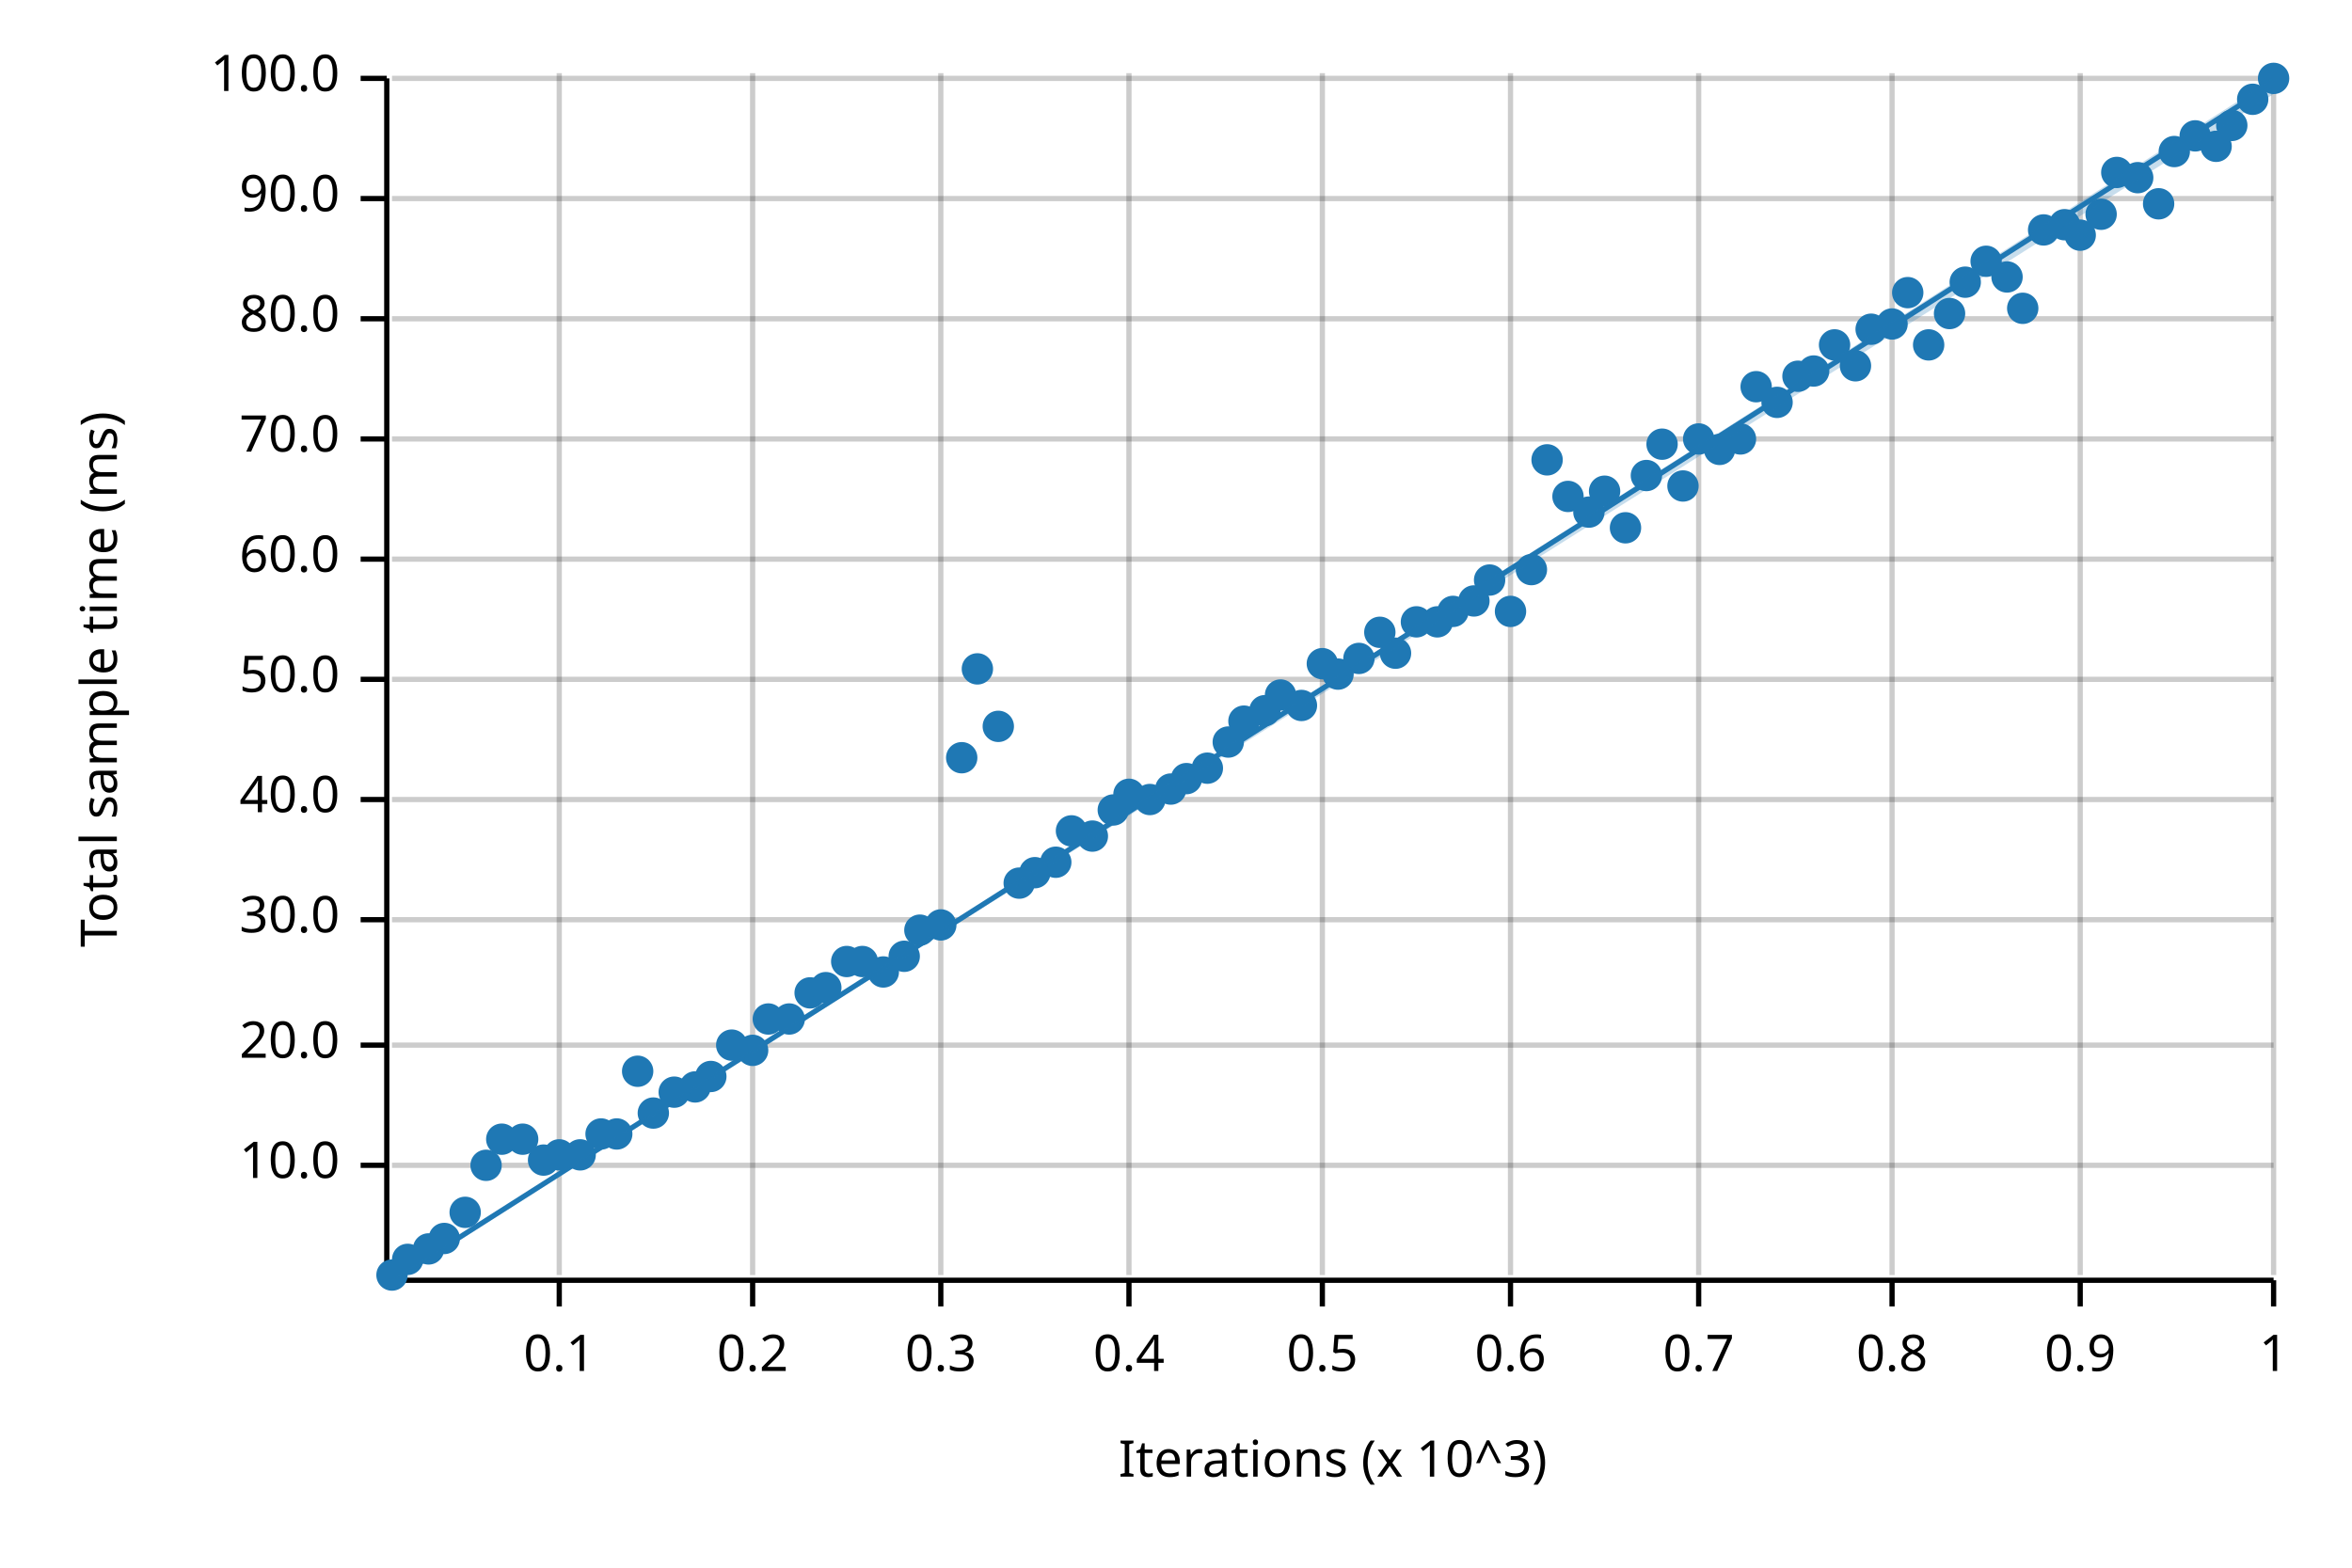
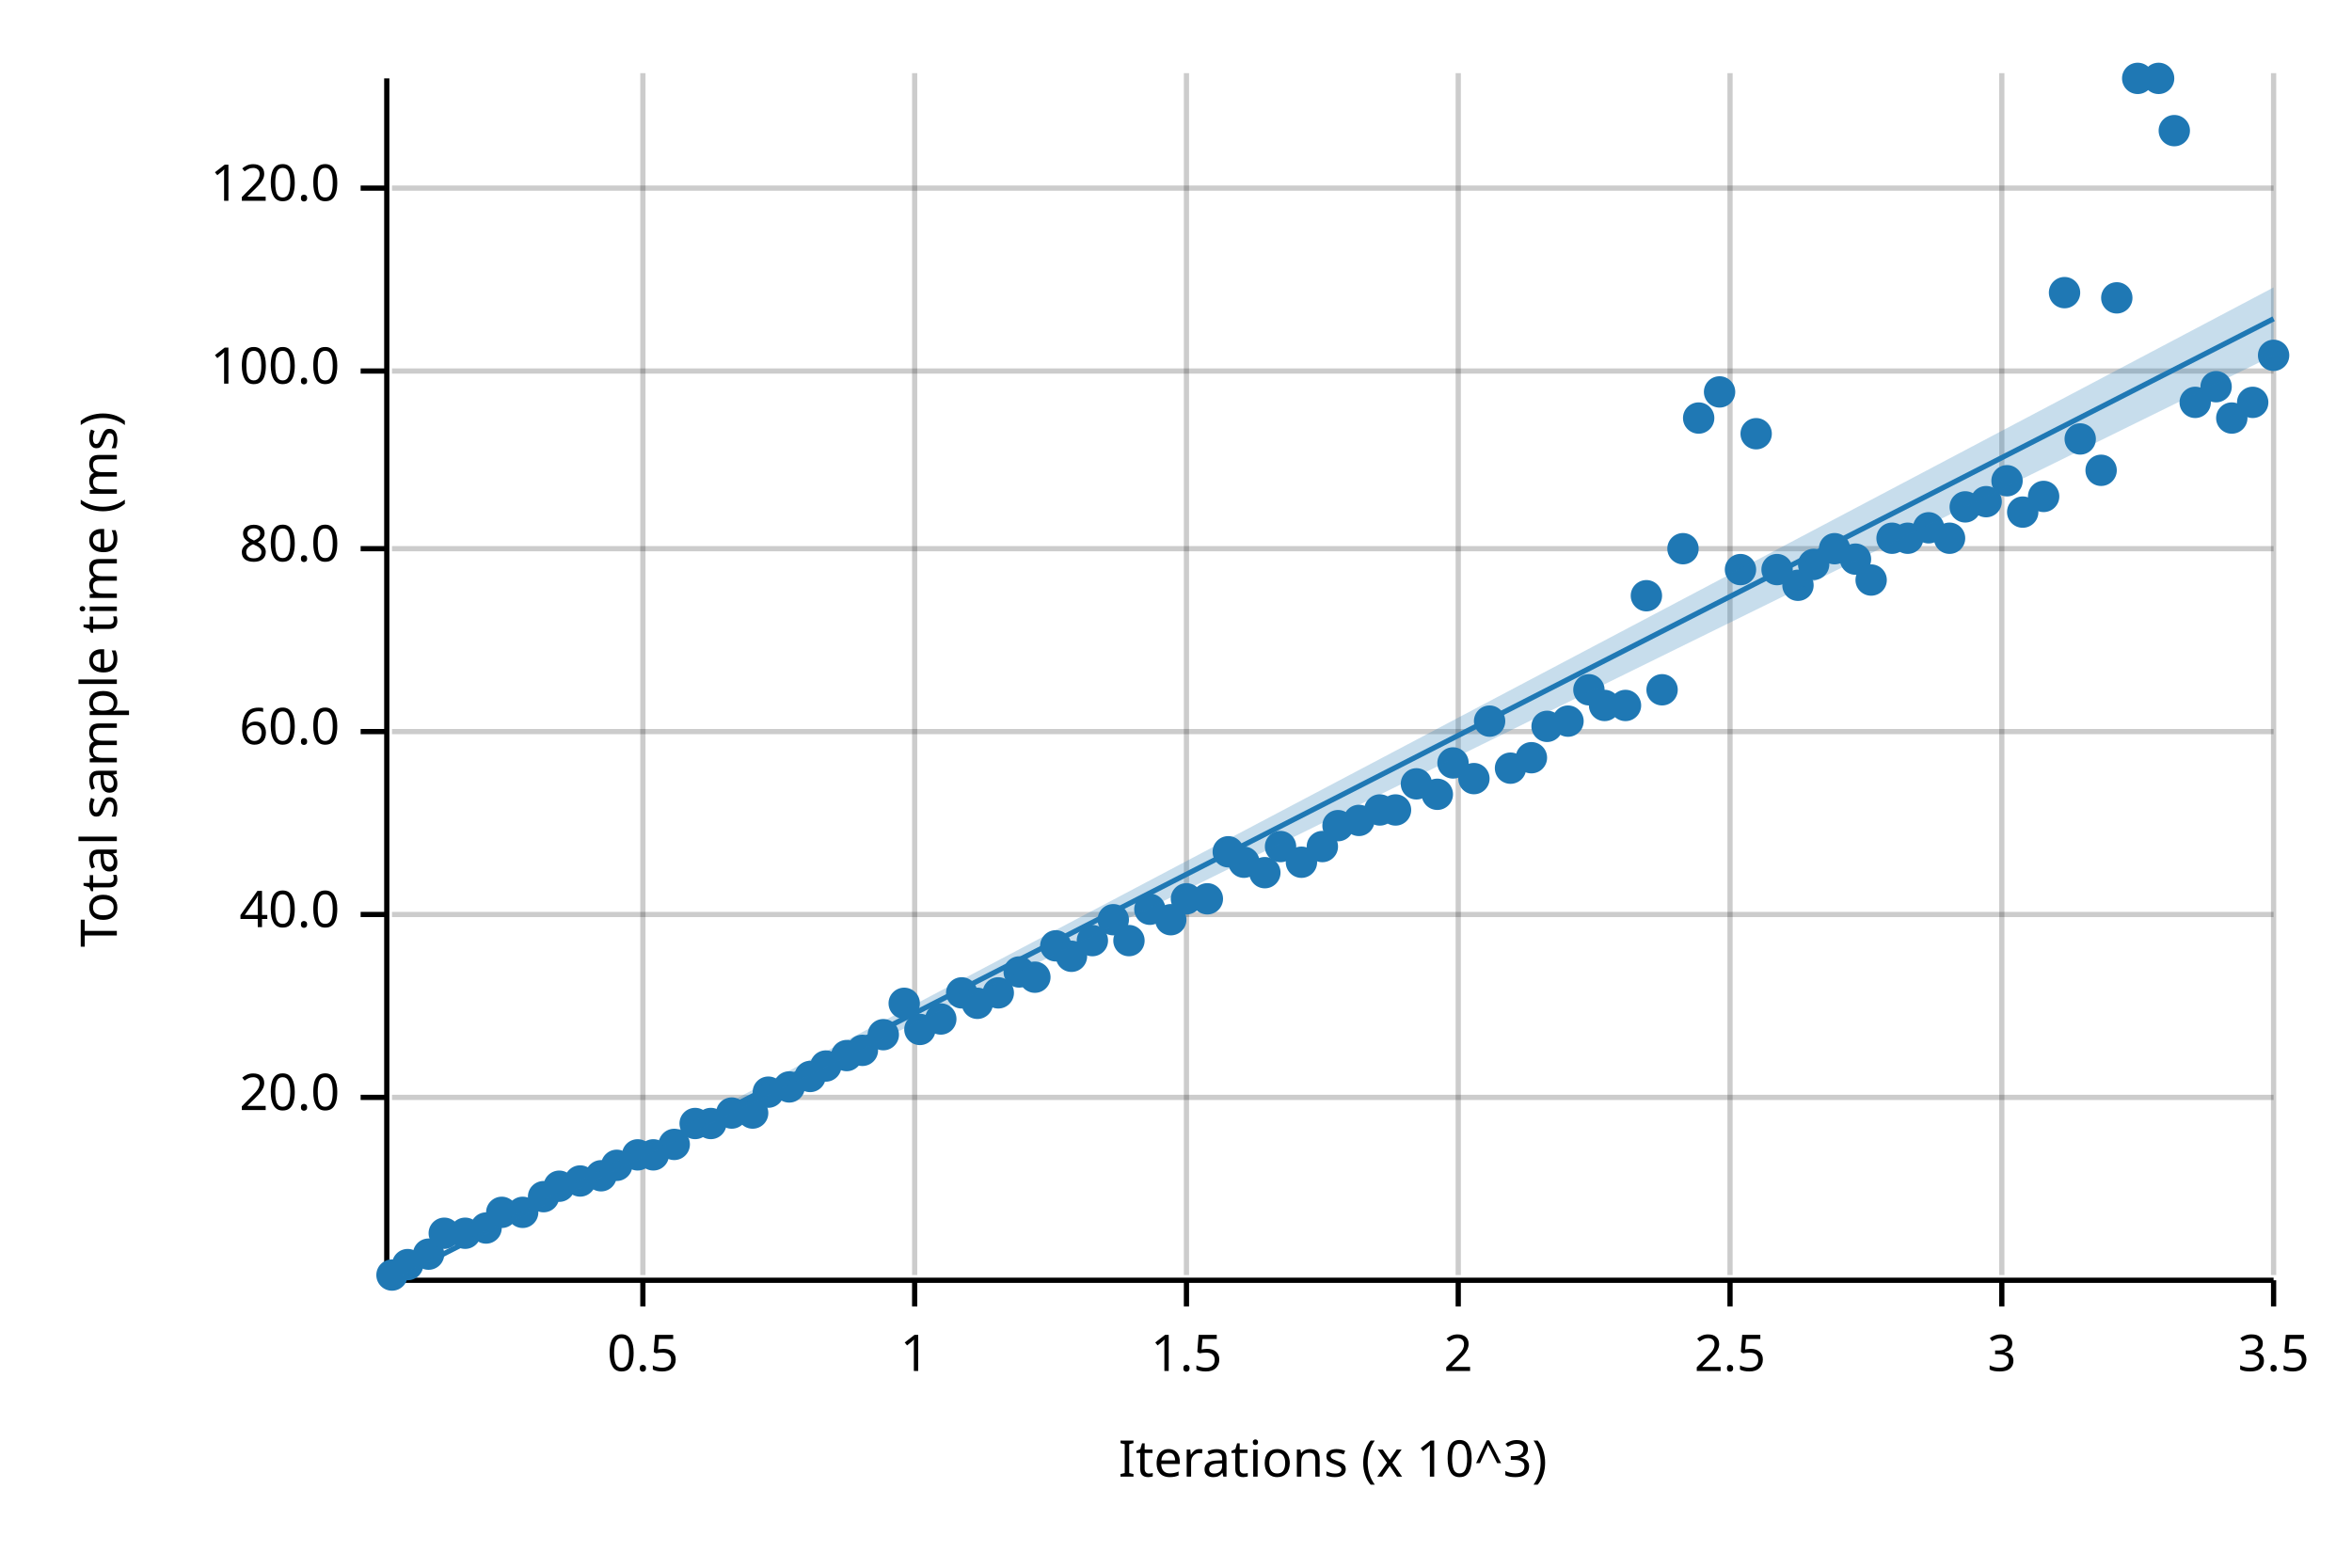
<svg xmlns="http://www.w3.org/2000/svg" width="450" height="300">
  <text x="15" y="130" dy="0.76em" text-anchor="middle" font-family="sans-serif" font-size="9.677" opacity="1" fill="#000000" transform="rotate(270, 15, 130)">
Total sample time (ms)
</text>
  <text x="255" y="285" dy="-0.5ex" text-anchor="middle" font-family="sans-serif" font-size="9.677" opacity="1" fill="#000000">
Iterations (x 10^3)
</text>
-   <line opacity="0.2" stroke="#000000" stroke-width="1" x1="107" y1="244" x2="107" y2="14" />
-   <line opacity="0.2" stroke="#000000" stroke-width="1" x1="144" y1="244" x2="144" y2="14" />
-   <line opacity="0.2" stroke="#000000" stroke-width="1" x1="180" y1="244" x2="180" y2="14" />
-   <line opacity="0.2" stroke="#000000" stroke-width="1" x1="216" y1="244" x2="216" y2="14" />
-   <line opacity="0.2" stroke="#000000" stroke-width="1" x1="253" y1="244" x2="253" y2="14" />
-   <line opacity="0.2" stroke="#000000" stroke-width="1" x1="289" y1="244" x2="289" y2="14" />
-   <line opacity="0.2" stroke="#000000" stroke-width="1" x1="325" y1="244" x2="325" y2="14" />
-   <line opacity="0.2" stroke="#000000" stroke-width="1" x1="362" y1="244" x2="362" y2="14" />
-   <line opacity="0.2" stroke="#000000" stroke-width="1" x1="398" y1="244" x2="398" y2="14" />
+   <line opacity="0.2" stroke="#000000" stroke-width="1" x1="123" y1="244" x2="123" y2="14" />
+   <line opacity="0.2" stroke="#000000" stroke-width="1" x1="175" y1="244" x2="175" y2="14" />
+   <line opacity="0.2" stroke="#000000" stroke-width="1" x1="227" y1="244" x2="227" y2="14" />
+   <line opacity="0.2" stroke="#000000" stroke-width="1" x1="279" y1="244" x2="279" y2="14" />
+   <line opacity="0.2" stroke="#000000" stroke-width="1" x1="331" y1="244" x2="331" y2="14" />
+   <line opacity="0.2" stroke="#000000" stroke-width="1" x1="383" y1="244" x2="383" y2="14" />
  <line opacity="0.2" stroke="#000000" stroke-width="1" x1="435" y1="244" x2="435" y2="14" />
-   <line opacity="0.2" stroke="#000000" stroke-width="1" x1="75" y1="223" x2="435" y2="223" />
-   <line opacity="0.2" stroke="#000000" stroke-width="1" x1="75" y1="200" x2="435" y2="200" />
-   <line opacity="0.2" stroke="#000000" stroke-width="1" x1="75" y1="176" x2="435" y2="176" />
-   <line opacity="0.2" stroke="#000000" stroke-width="1" x1="75" y1="153" x2="435" y2="153" />
-   <line opacity="0.2" stroke="#000000" stroke-width="1" x1="75" y1="130" x2="435" y2="130" />
-   <line opacity="0.2" stroke="#000000" stroke-width="1" x1="75" y1="107" x2="435" y2="107" />
-   <line opacity="0.2" stroke="#000000" stroke-width="1" x1="75" y1="84" x2="435" y2="84" />
-   <line opacity="0.2" stroke="#000000" stroke-width="1" x1="75" y1="61" x2="435" y2="61" />
-   <line opacity="0.2" stroke="#000000" stroke-width="1" x1="75" y1="38" x2="435" y2="38" />
-   <line opacity="0.2" stroke="#000000" stroke-width="1" x1="75" y1="15" x2="435" y2="15" />
+   <line opacity="0.2" stroke="#000000" stroke-width="1" x1="75" y1="210" x2="435" y2="210" />
+   <line opacity="0.2" stroke="#000000" stroke-width="1" x1="75" y1="175" x2="435" y2="175" />
+   <line opacity="0.2" stroke="#000000" stroke-width="1" x1="75" y1="140" x2="435" y2="140" />
+   <line opacity="0.2" stroke="#000000" stroke-width="1" x1="75" y1="105" x2="435" y2="105" />
+   <line opacity="0.2" stroke="#000000" stroke-width="1" x1="75" y1="71" x2="435" y2="71" />
+   <line opacity="0.2" stroke="#000000" stroke-width="1" x1="75" y1="36" x2="435" y2="36" />
  <polyline fill="none" opacity="1" stroke="#000000" stroke-width="1" points="74,15 74,245 " />
-   <text x="65" y="223" dy="0.5ex" text-anchor="end" font-family="sans-serif" font-size="9.677" opacity="1" fill="#000000">
- 10.0
- </text>
-   <polyline fill="none" opacity="1" stroke="#000000" stroke-width="1" points="69,223 74,223 " />
-   <text x="65" y="200" dy="0.5ex" text-anchor="end" font-family="sans-serif" font-size="9.677" opacity="1" fill="#000000">
+   <text x="65" y="210" dy="0.5ex" text-anchor="end" font-family="sans-serif" font-size="9.677" opacity="1" fill="#000000">
20.0
</text>
-   <polyline fill="none" opacity="1" stroke="#000000" stroke-width="1" points="69,200 74,200 " />
-   <text x="65" y="176" dy="0.5ex" text-anchor="end" font-family="sans-serif" font-size="9.677" opacity="1" fill="#000000">
- 30.0
- </text>
-   <polyline fill="none" opacity="1" stroke="#000000" stroke-width="1" points="69,176 74,176 " />
-   <text x="65" y="153" dy="0.5ex" text-anchor="end" font-family="sans-serif" font-size="9.677" opacity="1" fill="#000000">
+   <polyline fill="none" opacity="1" stroke="#000000" stroke-width="1" points="69,210 74,210 " />
+   <text x="65" y="175" dy="0.5ex" text-anchor="end" font-family="sans-serif" font-size="9.677" opacity="1" fill="#000000">
40.0
</text>
-   <polyline fill="none" opacity="1" stroke="#000000" stroke-width="1" points="69,153 74,153 " />
-   <text x="65" y="130" dy="0.5ex" text-anchor="end" font-family="sans-serif" font-size="9.677" opacity="1" fill="#000000">
- 50.0
- </text>
-   <polyline fill="none" opacity="1" stroke="#000000" stroke-width="1" points="69,130 74,130 " />
-   <text x="65" y="107" dy="0.5ex" text-anchor="end" font-family="sans-serif" font-size="9.677" opacity="1" fill="#000000">
+   <polyline fill="none" opacity="1" stroke="#000000" stroke-width="1" points="69,175 74,175 " />
+   <text x="65" y="140" dy="0.5ex" text-anchor="end" font-family="sans-serif" font-size="9.677" opacity="1" fill="#000000">
60.0
</text>
-   <polyline fill="none" opacity="1" stroke="#000000" stroke-width="1" points="69,107 74,107 " />
-   <text x="65" y="84" dy="0.5ex" text-anchor="end" font-family="sans-serif" font-size="9.677" opacity="1" fill="#000000">
- 70.0
- </text>
-   <polyline fill="none" opacity="1" stroke="#000000" stroke-width="1" points="69,84 74,84 " />
-   <text x="65" y="61" dy="0.5ex" text-anchor="end" font-family="sans-serif" font-size="9.677" opacity="1" fill="#000000">
+   <polyline fill="none" opacity="1" stroke="#000000" stroke-width="1" points="69,140 74,140 " />
+   <text x="65" y="105" dy="0.5ex" text-anchor="end" font-family="sans-serif" font-size="9.677" opacity="1" fill="#000000">
80.0
</text>
-   <polyline fill="none" opacity="1" stroke="#000000" stroke-width="1" points="69,61 74,61 " />
-   <text x="65" y="38" dy="0.5ex" text-anchor="end" font-family="sans-serif" font-size="9.677" opacity="1" fill="#000000">
- 90.0
- </text>
-   <polyline fill="none" opacity="1" stroke="#000000" stroke-width="1" points="69,38 74,38 " />
-   <text x="65" y="15" dy="0.5ex" text-anchor="end" font-family="sans-serif" font-size="9.677" opacity="1" fill="#000000">
+   <polyline fill="none" opacity="1" stroke="#000000" stroke-width="1" points="69,105 74,105 " />
+   <text x="65" y="71" dy="0.5ex" text-anchor="end" font-family="sans-serif" font-size="9.677" opacity="1" fill="#000000">
100.0
</text>
-   <polyline fill="none" opacity="1" stroke="#000000" stroke-width="1" points="69,15 74,15 " />
+   <polyline fill="none" opacity="1" stroke="#000000" stroke-width="1" points="69,71 74,71 " />
+   <text x="65" y="36" dy="0.5ex" text-anchor="end" font-family="sans-serif" font-size="9.677" opacity="1" fill="#000000">
+ 120.0
+ </text>
+   <polyline fill="none" opacity="1" stroke="#000000" stroke-width="1" points="69,36 74,36 " />
  <polyline fill="none" opacity="1" stroke="#000000" stroke-width="1" points="75,245 435,245 " />
-   <text x="107" y="255" dy="0.76em" text-anchor="middle" font-family="sans-serif" font-size="9.677" opacity="1" fill="#000000">
- 0.1
- </text>
-   <polyline fill="none" opacity="1" stroke="#000000" stroke-width="1" points="107,245 107,250 " />
-   <text x="144" y="255" dy="0.76em" text-anchor="middle" font-family="sans-serif" font-size="9.677" opacity="1" fill="#000000">
- 0.2
- </text>
-   <polyline fill="none" opacity="1" stroke="#000000" stroke-width="1" points="144,245 144,250 " />
-   <text x="180" y="255" dy="0.76em" text-anchor="middle" font-family="sans-serif" font-size="9.677" opacity="1" fill="#000000">
- 0.3
- </text>
-   <polyline fill="none" opacity="1" stroke="#000000" stroke-width="1" points="180,245 180,250 " />
-   <text x="216" y="255" dy="0.76em" text-anchor="middle" font-family="sans-serif" font-size="9.677" opacity="1" fill="#000000">
- 0.4
- </text>
-   <polyline fill="none" opacity="1" stroke="#000000" stroke-width="1" points="216,245 216,250 " />
-   <text x="253" y="255" dy="0.76em" text-anchor="middle" font-family="sans-serif" font-size="9.677" opacity="1" fill="#000000">
+   <text x="123" y="255" dy="0.76em" text-anchor="middle" font-family="sans-serif" font-size="9.677" opacity="1" fill="#000000">
0.5
</text>
-   <polyline fill="none" opacity="1" stroke="#000000" stroke-width="1" points="253,245 253,250 " />
-   <text x="289" y="255" dy="0.76em" text-anchor="middle" font-family="sans-serif" font-size="9.677" opacity="1" fill="#000000">
- 0.6
+   <polyline fill="none" opacity="1" stroke="#000000" stroke-width="1" points="123,245 123,250 " />
+   <text x="175" y="255" dy="0.76em" text-anchor="middle" font-family="sans-serif" font-size="9.677" opacity="1" fill="#000000">
+ 1
</text>
-   <polyline fill="none" opacity="1" stroke="#000000" stroke-width="1" points="289,245 289,250 " />
-   <text x="325" y="255" dy="0.76em" text-anchor="middle" font-family="sans-serif" font-size="9.677" opacity="1" fill="#000000">
- 0.7
+   <polyline fill="none" opacity="1" stroke="#000000" stroke-width="1" points="175,245 175,250 " />
+   <text x="227" y="255" dy="0.76em" text-anchor="middle" font-family="sans-serif" font-size="9.677" opacity="1" fill="#000000">
+ 1.5
</text>
-   <polyline fill="none" opacity="1" stroke="#000000" stroke-width="1" points="325,245 325,250 " />
-   <text x="362" y="255" dy="0.76em" text-anchor="middle" font-family="sans-serif" font-size="9.677" opacity="1" fill="#000000">
- 0.8
+   <polyline fill="none" opacity="1" stroke="#000000" stroke-width="1" points="227,245 227,250 " />
+   <text x="279" y="255" dy="0.76em" text-anchor="middle" font-family="sans-serif" font-size="9.677" opacity="1" fill="#000000">
+ 2
</text>
-   <polyline fill="none" opacity="1" stroke="#000000" stroke-width="1" points="362,245 362,250 " />
-   <text x="398" y="255" dy="0.76em" text-anchor="middle" font-family="sans-serif" font-size="9.677" opacity="1" fill="#000000">
- 0.9
+   <polyline fill="none" opacity="1" stroke="#000000" stroke-width="1" points="279,245 279,250 " />
+   <text x="331" y="255" dy="0.76em" text-anchor="middle" font-family="sans-serif" font-size="9.677" opacity="1" fill="#000000">
+ 2.5
</text>
-   <polyline fill="none" opacity="1" stroke="#000000" stroke-width="1" points="398,245 398,250 " />
+   <polyline fill="none" opacity="1" stroke="#000000" stroke-width="1" points="331,245 331,250 " />
+   <text x="383" y="255" dy="0.76em" text-anchor="middle" font-family="sans-serif" font-size="9.677" opacity="1" fill="#000000">
+ 3
+ </text>
+   <polyline fill="none" opacity="1" stroke="#000000" stroke-width="1" points="383,245 383,250 " />
  <text x="435" y="255" dy="0.76em" text-anchor="middle" font-family="sans-serif" font-size="9.677" opacity="1" fill="#000000">
- 1
+ 3.5
</text>
  <polyline fill="none" opacity="1" stroke="#000000" stroke-width="1" points="435,245 435,250 " />
  <circle cx="75" cy="244" r="3" opacity="1" fill="#1F78B4" stroke="none" />
-   <circle cx="78" cy="241" r="3" opacity="1" fill="#1F78B4" stroke="none" />
-   <circle cx="82" cy="239" r="3" opacity="1" fill="#1F78B4" stroke="none" />
-   <circle cx="85" cy="237" r="3" opacity="1" fill="#1F78B4" stroke="none" />
-   <circle cx="89" cy="232" r="3" opacity="1" fill="#1F78B4" stroke="none" />
-   <circle cx="93" cy="223" r="3" opacity="1" fill="#1F78B4" stroke="none" />
-   <circle cx="96" cy="218" r="3" opacity="1" fill="#1F78B4" stroke="none" />
-   <circle cx="100" cy="218" r="3" opacity="1" fill="#1F78B4" stroke="none" />
-   <circle cx="104" cy="222" r="3" opacity="1" fill="#1F78B4" stroke="none" />
-   <circle cx="107" cy="221" r="3" opacity="1" fill="#1F78B4" stroke="none" />
-   <circle cx="111" cy="221" r="3" opacity="1" fill="#1F78B4" stroke="none" />
-   <circle cx="115" cy="217" r="3" opacity="1" fill="#1F78B4" stroke="none" />
-   <circle cx="118" cy="217" r="3" opacity="1" fill="#1F78B4" stroke="none" />
-   <circle cx="122" cy="205" r="3" opacity="1" fill="#1F78B4" stroke="none" />
-   <circle cx="125" cy="213" r="3" opacity="1" fill="#1F78B4" stroke="none" />
-   <circle cx="129" cy="209" r="3" opacity="1" fill="#1F78B4" stroke="none" />
-   <circle cx="133" cy="208" r="3" opacity="1" fill="#1F78B4" stroke="none" />
-   <circle cx="136" cy="206" r="3" opacity="1" fill="#1F78B4" stroke="none" />
-   <circle cx="140" cy="200" r="3" opacity="1" fill="#1F78B4" stroke="none" />
-   <circle cx="144" cy="201" r="3" opacity="1" fill="#1F78B4" stroke="none" />
-   <circle cx="147" cy="195" r="3" opacity="1" fill="#1F78B4" stroke="none" />
-   <circle cx="151" cy="195" r="3" opacity="1" fill="#1F78B4" stroke="none" />
-   <circle cx="155" cy="190" r="3" opacity="1" fill="#1F78B4" stroke="none" />
-   <circle cx="158" cy="189" r="3" opacity="1" fill="#1F78B4" stroke="none" />
-   <circle cx="162" cy="184" r="3" opacity="1" fill="#1F78B4" stroke="none" />
-   <circle cx="165" cy="184" r="3" opacity="1" fill="#1F78B4" stroke="none" />
-   <circle cx="169" cy="186" r="3" opacity="1" fill="#1F78B4" stroke="none" />
-   <circle cx="173" cy="183" r="3" opacity="1" fill="#1F78B4" stroke="none" />
-   <circle cx="176" cy="178" r="3" opacity="1" fill="#1F78B4" stroke="none" />
-   <circle cx="180" cy="177" r="3" opacity="1" fill="#1F78B4" stroke="none" />
-   <circle cx="184" cy="145" r="3" opacity="1" fill="#1F78B4" stroke="none" />
-   <circle cx="187" cy="128" r="3" opacity="1" fill="#1F78B4" stroke="none" />
-   <circle cx="191" cy="139" r="3" opacity="1" fill="#1F78B4" stroke="none" />
-   <circle cx="195" cy="169" r="3" opacity="1" fill="#1F78B4" stroke="none" />
-   <circle cx="198" cy="167" r="3" opacity="1" fill="#1F78B4" stroke="none" />
-   <circle cx="202" cy="165" r="3" opacity="1" fill="#1F78B4" stroke="none" />
-   <circle cx="205" cy="159" r="3" opacity="1" fill="#1F78B4" stroke="none" />
-   <circle cx="209" cy="160" r="3" opacity="1" fill="#1F78B4" stroke="none" />
-   <circle cx="213" cy="155" r="3" opacity="1" fill="#1F78B4" stroke="none" />
-   <circle cx="216" cy="152" r="3" opacity="1" fill="#1F78B4" stroke="none" />
-   <circle cx="220" cy="153" r="3" opacity="1" fill="#1F78B4" stroke="none" />
-   <circle cx="224" cy="151" r="3" opacity="1" fill="#1F78B4" stroke="none" />
-   <circle cx="227" cy="149" r="3" opacity="1" fill="#1F78B4" stroke="none" />
-   <circle cx="231" cy="147" r="3" opacity="1" fill="#1F78B4" stroke="none" />
-   <circle cx="235" cy="142" r="3" opacity="1" fill="#1F78B4" stroke="none" />
-   <circle cx="238" cy="138" r="3" opacity="1" fill="#1F78B4" stroke="none" />
-   <circle cx="242" cy="136" r="3" opacity="1" fill="#1F78B4" stroke="none" />
-   <circle cx="245" cy="133" r="3" opacity="1" fill="#1F78B4" stroke="none" />
-   <circle cx="249" cy="135" r="3" opacity="1" fill="#1F78B4" stroke="none" />
-   <circle cx="253" cy="127" r="3" opacity="1" fill="#1F78B4" stroke="none" />
-   <circle cx="256" cy="129" r="3" opacity="1" fill="#1F78B4" stroke="none" />
-   <circle cx="260" cy="126" r="3" opacity="1" fill="#1F78B4" stroke="none" />
-   <circle cx="264" cy="121" r="3" opacity="1" fill="#1F78B4" stroke="none" />
-   <circle cx="267" cy="125" r="3" opacity="1" fill="#1F78B4" stroke="none" />
-   <circle cx="271" cy="119" r="3" opacity="1" fill="#1F78B4" stroke="none" />
-   <circle cx="275" cy="119" r="3" opacity="1" fill="#1F78B4" stroke="none" />
-   <circle cx="278" cy="117" r="3" opacity="1" fill="#1F78B4" stroke="none" />
-   <circle cx="282" cy="115" r="3" opacity="1" fill="#1F78B4" stroke="none" />
-   <circle cx="285" cy="111" r="3" opacity="1" fill="#1F78B4" stroke="none" />
-   <circle cx="289" cy="117" r="3" opacity="1" fill="#1F78B4" stroke="none" />
-   <circle cx="293" cy="109" r="3" opacity="1" fill="#1F78B4" stroke="none" />
-   <circle cx="296" cy="88" r="3" opacity="1" fill="#1F78B4" stroke="none" />
-   <circle cx="300" cy="95" r="3" opacity="1" fill="#1F78B4" stroke="none" />
-   <circle cx="304" cy="98" r="3" opacity="1" fill="#1F78B4" stroke="none" />
-   <circle cx="307" cy="94" r="3" opacity="1" fill="#1F78B4" stroke="none" />
-   <circle cx="311" cy="101" r="3" opacity="1" fill="#1F78B4" stroke="none" />
-   <circle cx="315" cy="91" r="3" opacity="1" fill="#1F78B4" stroke="none" />
-   <circle cx="318" cy="85" r="3" opacity="1" fill="#1F78B4" stroke="none" />
-   <circle cx="322" cy="93" r="3" opacity="1" fill="#1F78B4" stroke="none" />
-   <circle cx="325" cy="84" r="3" opacity="1" fill="#1F78B4" stroke="none" />
-   <circle cx="329" cy="86" r="3" opacity="1" fill="#1F78B4" stroke="none" />
-   <circle cx="333" cy="84" r="3" opacity="1" fill="#1F78B4" stroke="none" />
-   <circle cx="336" cy="74" r="3" opacity="1" fill="#1F78B4" stroke="none" />
-   <circle cx="340" cy="77" r="3" opacity="1" fill="#1F78B4" stroke="none" />
-   <circle cx="344" cy="72" r="3" opacity="1" fill="#1F78B4" stroke="none" />
-   <circle cx="347" cy="71" r="3" opacity="1" fill="#1F78B4" stroke="none" />
-   <circle cx="351" cy="66" r="3" opacity="1" fill="#1F78B4" stroke="none" />
-   <circle cx="355" cy="70" r="3" opacity="1" fill="#1F78B4" stroke="none" />
-   <circle cx="358" cy="63" r="3" opacity="1" fill="#1F78B4" stroke="none" />
-   <circle cx="362" cy="62" r="3" opacity="1" fill="#1F78B4" stroke="none" />
-   <circle cx="365" cy="56" r="3" opacity="1" fill="#1F78B4" stroke="none" />
-   <circle cx="369" cy="66" r="3" opacity="1" fill="#1F78B4" stroke="none" />
-   <circle cx="373" cy="60" r="3" opacity="1" fill="#1F78B4" stroke="none" />
-   <circle cx="376" cy="54" r="3" opacity="1" fill="#1F78B4" stroke="none" />
-   <circle cx="380" cy="50" r="3" opacity="1" fill="#1F78B4" stroke="none" />
-   <circle cx="384" cy="53" r="3" opacity="1" fill="#1F78B4" stroke="none" />
-   <circle cx="387" cy="59" r="3" opacity="1" fill="#1F78B4" stroke="none" />
-   <circle cx="391" cy="44" r="3" opacity="1" fill="#1F78B4" stroke="none" />
-   <circle cx="395" cy="43" r="3" opacity="1" fill="#1F78B4" stroke="none" />
-   <circle cx="398" cy="45" r="3" opacity="1" fill="#1F78B4" stroke="none" />
-   <circle cx="402" cy="41" r="3" opacity="1" fill="#1F78B4" stroke="none" />
-   <circle cx="405" cy="33" r="3" opacity="1" fill="#1F78B4" stroke="none" />
-   <circle cx="409" cy="34" r="3" opacity="1" fill="#1F78B4" stroke="none" />
-   <circle cx="413" cy="39" r="3" opacity="1" fill="#1F78B4" stroke="none" />
-   <circle cx="416" cy="29" r="3" opacity="1" fill="#1F78B4" stroke="none" />
-   <circle cx="420" cy="26" r="3" opacity="1" fill="#1F78B4" stroke="none" />
-   <circle cx="424" cy="28" r="3" opacity="1" fill="#1F78B4" stroke="none" />
-   <circle cx="427" cy="24" r="3" opacity="1" fill="#1F78B4" stroke="none" />
-   <circle cx="431" cy="19" r="3" opacity="1" fill="#1F78B4" stroke="none" />
-   <circle cx="435" cy="15" r="3" opacity="1" fill="#1F78B4" stroke="none" />
-   <polyline fill="none" opacity="1" stroke="#1F78B4" stroke-width="1" points="75,245 435,16 " />
-   <polygon opacity="0.25" fill="#1F78B4" points="75,245 435,18 435,15 " />
+   <circle cx="78" cy="242" r="3" opacity="1" fill="#1F78B4" stroke="none" />
+   <circle cx="82" cy="240" r="3" opacity="1" fill="#1F78B4" stroke="none" />
+   <circle cx="85" cy="236" r="3" opacity="1" fill="#1F78B4" stroke="none" />
+   <circle cx="89" cy="236" r="3" opacity="1" fill="#1F78B4" stroke="none" />
+   <circle cx="93" cy="235" r="3" opacity="1" fill="#1F78B4" stroke="none" />
+   <circle cx="96" cy="232" r="3" opacity="1" fill="#1F78B4" stroke="none" />
+   <circle cx="100" cy="232" r="3" opacity="1" fill="#1F78B4" stroke="none" />
+   <circle cx="104" cy="229" r="3" opacity="1" fill="#1F78B4" stroke="none" />
+   <circle cx="107" cy="227" r="3" opacity="1" fill="#1F78B4" stroke="none" />
+   <circle cx="111" cy="226" r="3" opacity="1" fill="#1F78B4" stroke="none" />
+   <circle cx="115" cy="225" r="3" opacity="1" fill="#1F78B4" stroke="none" />
+   <circle cx="118" cy="223" r="3" opacity="1" fill="#1F78B4" stroke="none" />
+   <circle cx="122" cy="221" r="3" opacity="1" fill="#1F78B4" stroke="none" />
+   <circle cx="125" cy="221" r="3" opacity="1" fill="#1F78B4" stroke="none" />
+   <circle cx="129" cy="219" r="3" opacity="1" fill="#1F78B4" stroke="none" />
+   <circle cx="133" cy="215" r="3" opacity="1" fill="#1F78B4" stroke="none" />
+   <circle cx="136" cy="215" r="3" opacity="1" fill="#1F78B4" stroke="none" />
+   <circle cx="140" cy="213" r="3" opacity="1" fill="#1F78B4" stroke="none" />
+   <circle cx="144" cy="213" r="3" opacity="1" fill="#1F78B4" stroke="none" />
+   <circle cx="147" cy="209" r="3" opacity="1" fill="#1F78B4" stroke="none" />
+   <circle cx="151" cy="208" r="3" opacity="1" fill="#1F78B4" stroke="none" />
+   <circle cx="155" cy="206" r="3" opacity="1" fill="#1F78B4" stroke="none" />
+   <circle cx="158" cy="204" r="3" opacity="1" fill="#1F78B4" stroke="none" />
+   <circle cx="162" cy="202" r="3" opacity="1" fill="#1F78B4" stroke="none" />
+   <circle cx="165" cy="201" r="3" opacity="1" fill="#1F78B4" stroke="none" />
+   <circle cx="169" cy="198" r="3" opacity="1" fill="#1F78B4" stroke="none" />
+   <circle cx="173" cy="192" r="3" opacity="1" fill="#1F78B4" stroke="none" />
+   <circle cx="176" cy="197" r="3" opacity="1" fill="#1F78B4" stroke="none" />
+   <circle cx="180" cy="195" r="3" opacity="1" fill="#1F78B4" stroke="none" />
+   <circle cx="184" cy="190" r="3" opacity="1" fill="#1F78B4" stroke="none" />
+   <circle cx="187" cy="192" r="3" opacity="1" fill="#1F78B4" stroke="none" />
+   <circle cx="191" cy="190" r="3" opacity="1" fill="#1F78B4" stroke="none" />
+   <circle cx="195" cy="186" r="3" opacity="1" fill="#1F78B4" stroke="none" />
+   <circle cx="198" cy="187" r="3" opacity="1" fill="#1F78B4" stroke="none" />
+   <circle cx="202" cy="181" r="3" opacity="1" fill="#1F78B4" stroke="none" />
+   <circle cx="205" cy="183" r="3" opacity="1" fill="#1F78B4" stroke="none" />
+   <circle cx="209" cy="180" r="3" opacity="1" fill="#1F78B4" stroke="none" />
+   <circle cx="213" cy="176" r="3" opacity="1" fill="#1F78B4" stroke="none" />
+   <circle cx="216" cy="180" r="3" opacity="1" fill="#1F78B4" stroke="none" />
+   <circle cx="220" cy="174" r="3" opacity="1" fill="#1F78B4" stroke="none" />
+   <circle cx="224" cy="176" r="3" opacity="1" fill="#1F78B4" stroke="none" />
+   <circle cx="227" cy="172" r="3" opacity="1" fill="#1F78B4" stroke="none" />
+   <circle cx="231" cy="172" r="3" opacity="1" fill="#1F78B4" stroke="none" />
+   <circle cx="235" cy="163" r="3" opacity="1" fill="#1F78B4" stroke="none" />
+   <circle cx="238" cy="165" r="3" opacity="1" fill="#1F78B4" stroke="none" />
+   <circle cx="242" cy="167" r="3" opacity="1" fill="#1F78B4" stroke="none" />
+   <circle cx="245" cy="162" r="3" opacity="1" fill="#1F78B4" stroke="none" />
+   <circle cx="249" cy="165" r="3" opacity="1" fill="#1F78B4" stroke="none" />
+   <circle cx="253" cy="162" r="3" opacity="1" fill="#1F78B4" stroke="none" />
+   <circle cx="256" cy="158" r="3" opacity="1" fill="#1F78B4" stroke="none" />
+   <circle cx="260" cy="157" r="3" opacity="1" fill="#1F78B4" stroke="none" />
+   <circle cx="264" cy="155" r="3" opacity="1" fill="#1F78B4" stroke="none" />
+   <circle cx="267" cy="155" r="3" opacity="1" fill="#1F78B4" stroke="none" />
+   <circle cx="271" cy="150" r="3" opacity="1" fill="#1F78B4" stroke="none" />
+   <circle cx="275" cy="152" r="3" opacity="1" fill="#1F78B4" stroke="none" />
+   <circle cx="278" cy="146" r="3" opacity="1" fill="#1F78B4" stroke="none" />
+   <circle cx="282" cy="149" r="3" opacity="1" fill="#1F78B4" stroke="none" />
+   <circle cx="285" cy="138" r="3" opacity="1" fill="#1F78B4" stroke="none" />
+   <circle cx="289" cy="147" r="3" opacity="1" fill="#1F78B4" stroke="none" />
+   <circle cx="293" cy="145" r="3" opacity="1" fill="#1F78B4" stroke="none" />
+   <circle cx="296" cy="139" r="3" opacity="1" fill="#1F78B4" stroke="none" />
+   <circle cx="300" cy="138" r="3" opacity="1" fill="#1F78B4" stroke="none" />
+   <circle cx="304" cy="132" r="3" opacity="1" fill="#1F78B4" stroke="none" />
+   <circle cx="307" cy="135" r="3" opacity="1" fill="#1F78B4" stroke="none" />
+   <circle cx="311" cy="135" r="3" opacity="1" fill="#1F78B4" stroke="none" />
+   <circle cx="315" cy="114" r="3" opacity="1" fill="#1F78B4" stroke="none" />
+   <circle cx="318" cy="132" r="3" opacity="1" fill="#1F78B4" stroke="none" />
+   <circle cx="322" cy="105" r="3" opacity="1" fill="#1F78B4" stroke="none" />
+   <circle cx="325" cy="80" r="3" opacity="1" fill="#1F78B4" stroke="none" />
+   <circle cx="329" cy="75" r="3" opacity="1" fill="#1F78B4" stroke="none" />
+   <circle cx="333" cy="109" r="3" opacity="1" fill="#1F78B4" stroke="none" />
+   <circle cx="336" cy="83" r="3" opacity="1" fill="#1F78B4" stroke="none" />
+   <circle cx="340" cy="109" r="3" opacity="1" fill="#1F78B4" stroke="none" />
+   <circle cx="344" cy="112" r="3" opacity="1" fill="#1F78B4" stroke="none" />
+   <circle cx="347" cy="108" r="3" opacity="1" fill="#1F78B4" stroke="none" />
+   <circle cx="351" cy="105" r="3" opacity="1" fill="#1F78B4" stroke="none" />
+   <circle cx="355" cy="107" r="3" opacity="1" fill="#1F78B4" stroke="none" />
+   <circle cx="358" cy="111" r="3" opacity="1" fill="#1F78B4" stroke="none" />
+   <circle cx="362" cy="103" r="3" opacity="1" fill="#1F78B4" stroke="none" />
+   <circle cx="365" cy="103" r="3" opacity="1" fill="#1F78B4" stroke="none" />
+   <circle cx="369" cy="101" r="3" opacity="1" fill="#1F78B4" stroke="none" />
+   <circle cx="373" cy="103" r="3" opacity="1" fill="#1F78B4" stroke="none" />
+   <circle cx="376" cy="97" r="3" opacity="1" fill="#1F78B4" stroke="none" />
+   <circle cx="380" cy="96" r="3" opacity="1" fill="#1F78B4" stroke="none" />
+   <circle cx="384" cy="92" r="3" opacity="1" fill="#1F78B4" stroke="none" />
+   <circle cx="387" cy="98" r="3" opacity="1" fill="#1F78B4" stroke="none" />
+   <circle cx="391" cy="95" r="3" opacity="1" fill="#1F78B4" stroke="none" />
+   <circle cx="395" cy="56" r="3" opacity="1" fill="#1F78B4" stroke="none" />
+   <circle cx="398" cy="84" r="3" opacity="1" fill="#1F78B4" stroke="none" />
+   <circle cx="402" cy="90" r="3" opacity="1" fill="#1F78B4" stroke="none" />
+   <circle cx="405" cy="57" r="3" opacity="1" fill="#1F78B4" stroke="none" />
+   <circle cx="409" cy="15" r="3" opacity="1" fill="#1F78B4" stroke="none" />
+   <circle cx="413" cy="15" r="3" opacity="1" fill="#1F78B4" stroke="none" />
+   <circle cx="416" cy="25" r="3" opacity="1" fill="#1F78B4" stroke="none" />
+   <circle cx="420" cy="77" r="3" opacity="1" fill="#1F78B4" stroke="none" />
+   <circle cx="424" cy="74" r="3" opacity="1" fill="#1F78B4" stroke="none" />
+   <circle cx="427" cy="80" r="3" opacity="1" fill="#1F78B4" stroke="none" />
+   <circle cx="431" cy="77" r="3" opacity="1" fill="#1F78B4" stroke="none" />
+   <circle cx="435" cy="68" r="3" opacity="1" fill="#1F78B4" stroke="none" />
+   <polyline fill="none" opacity="1" stroke="#1F78B4" stroke-width="1" points="75,245 435,61 " />
+   <polygon opacity="0.25" fill="#1F78B4" points="75,245 435,68 435,55 " />
</svg>
